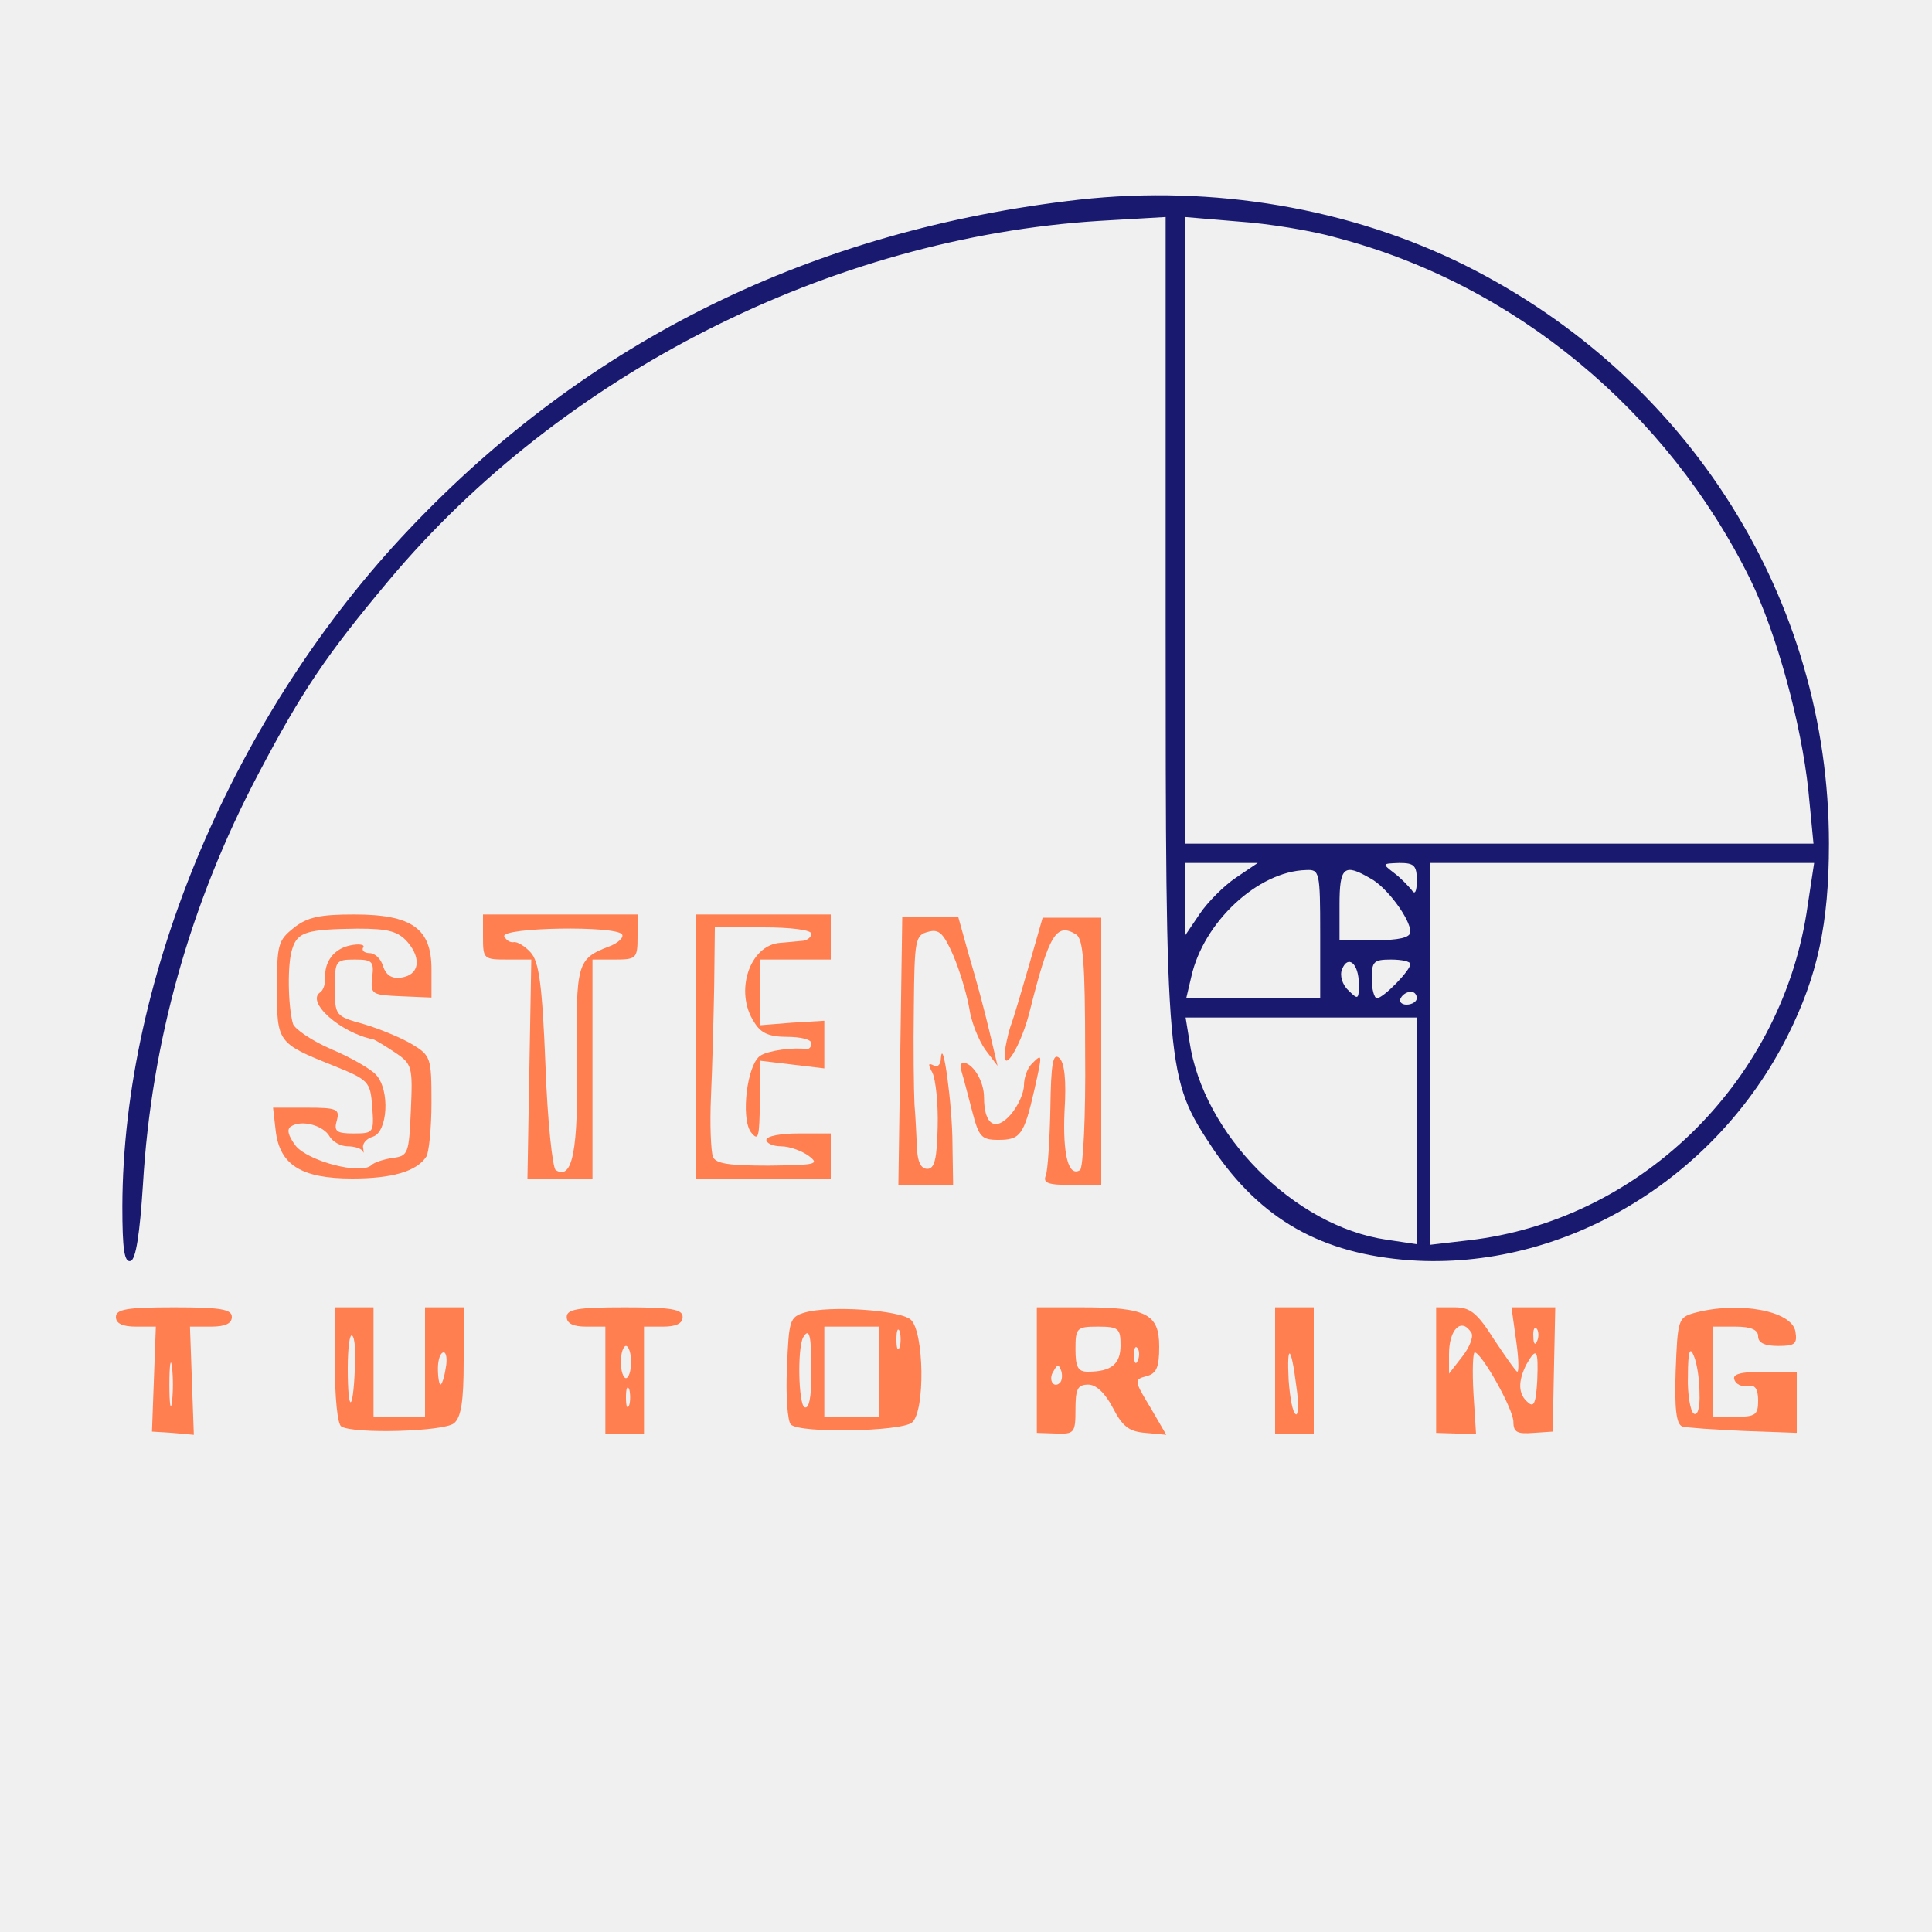
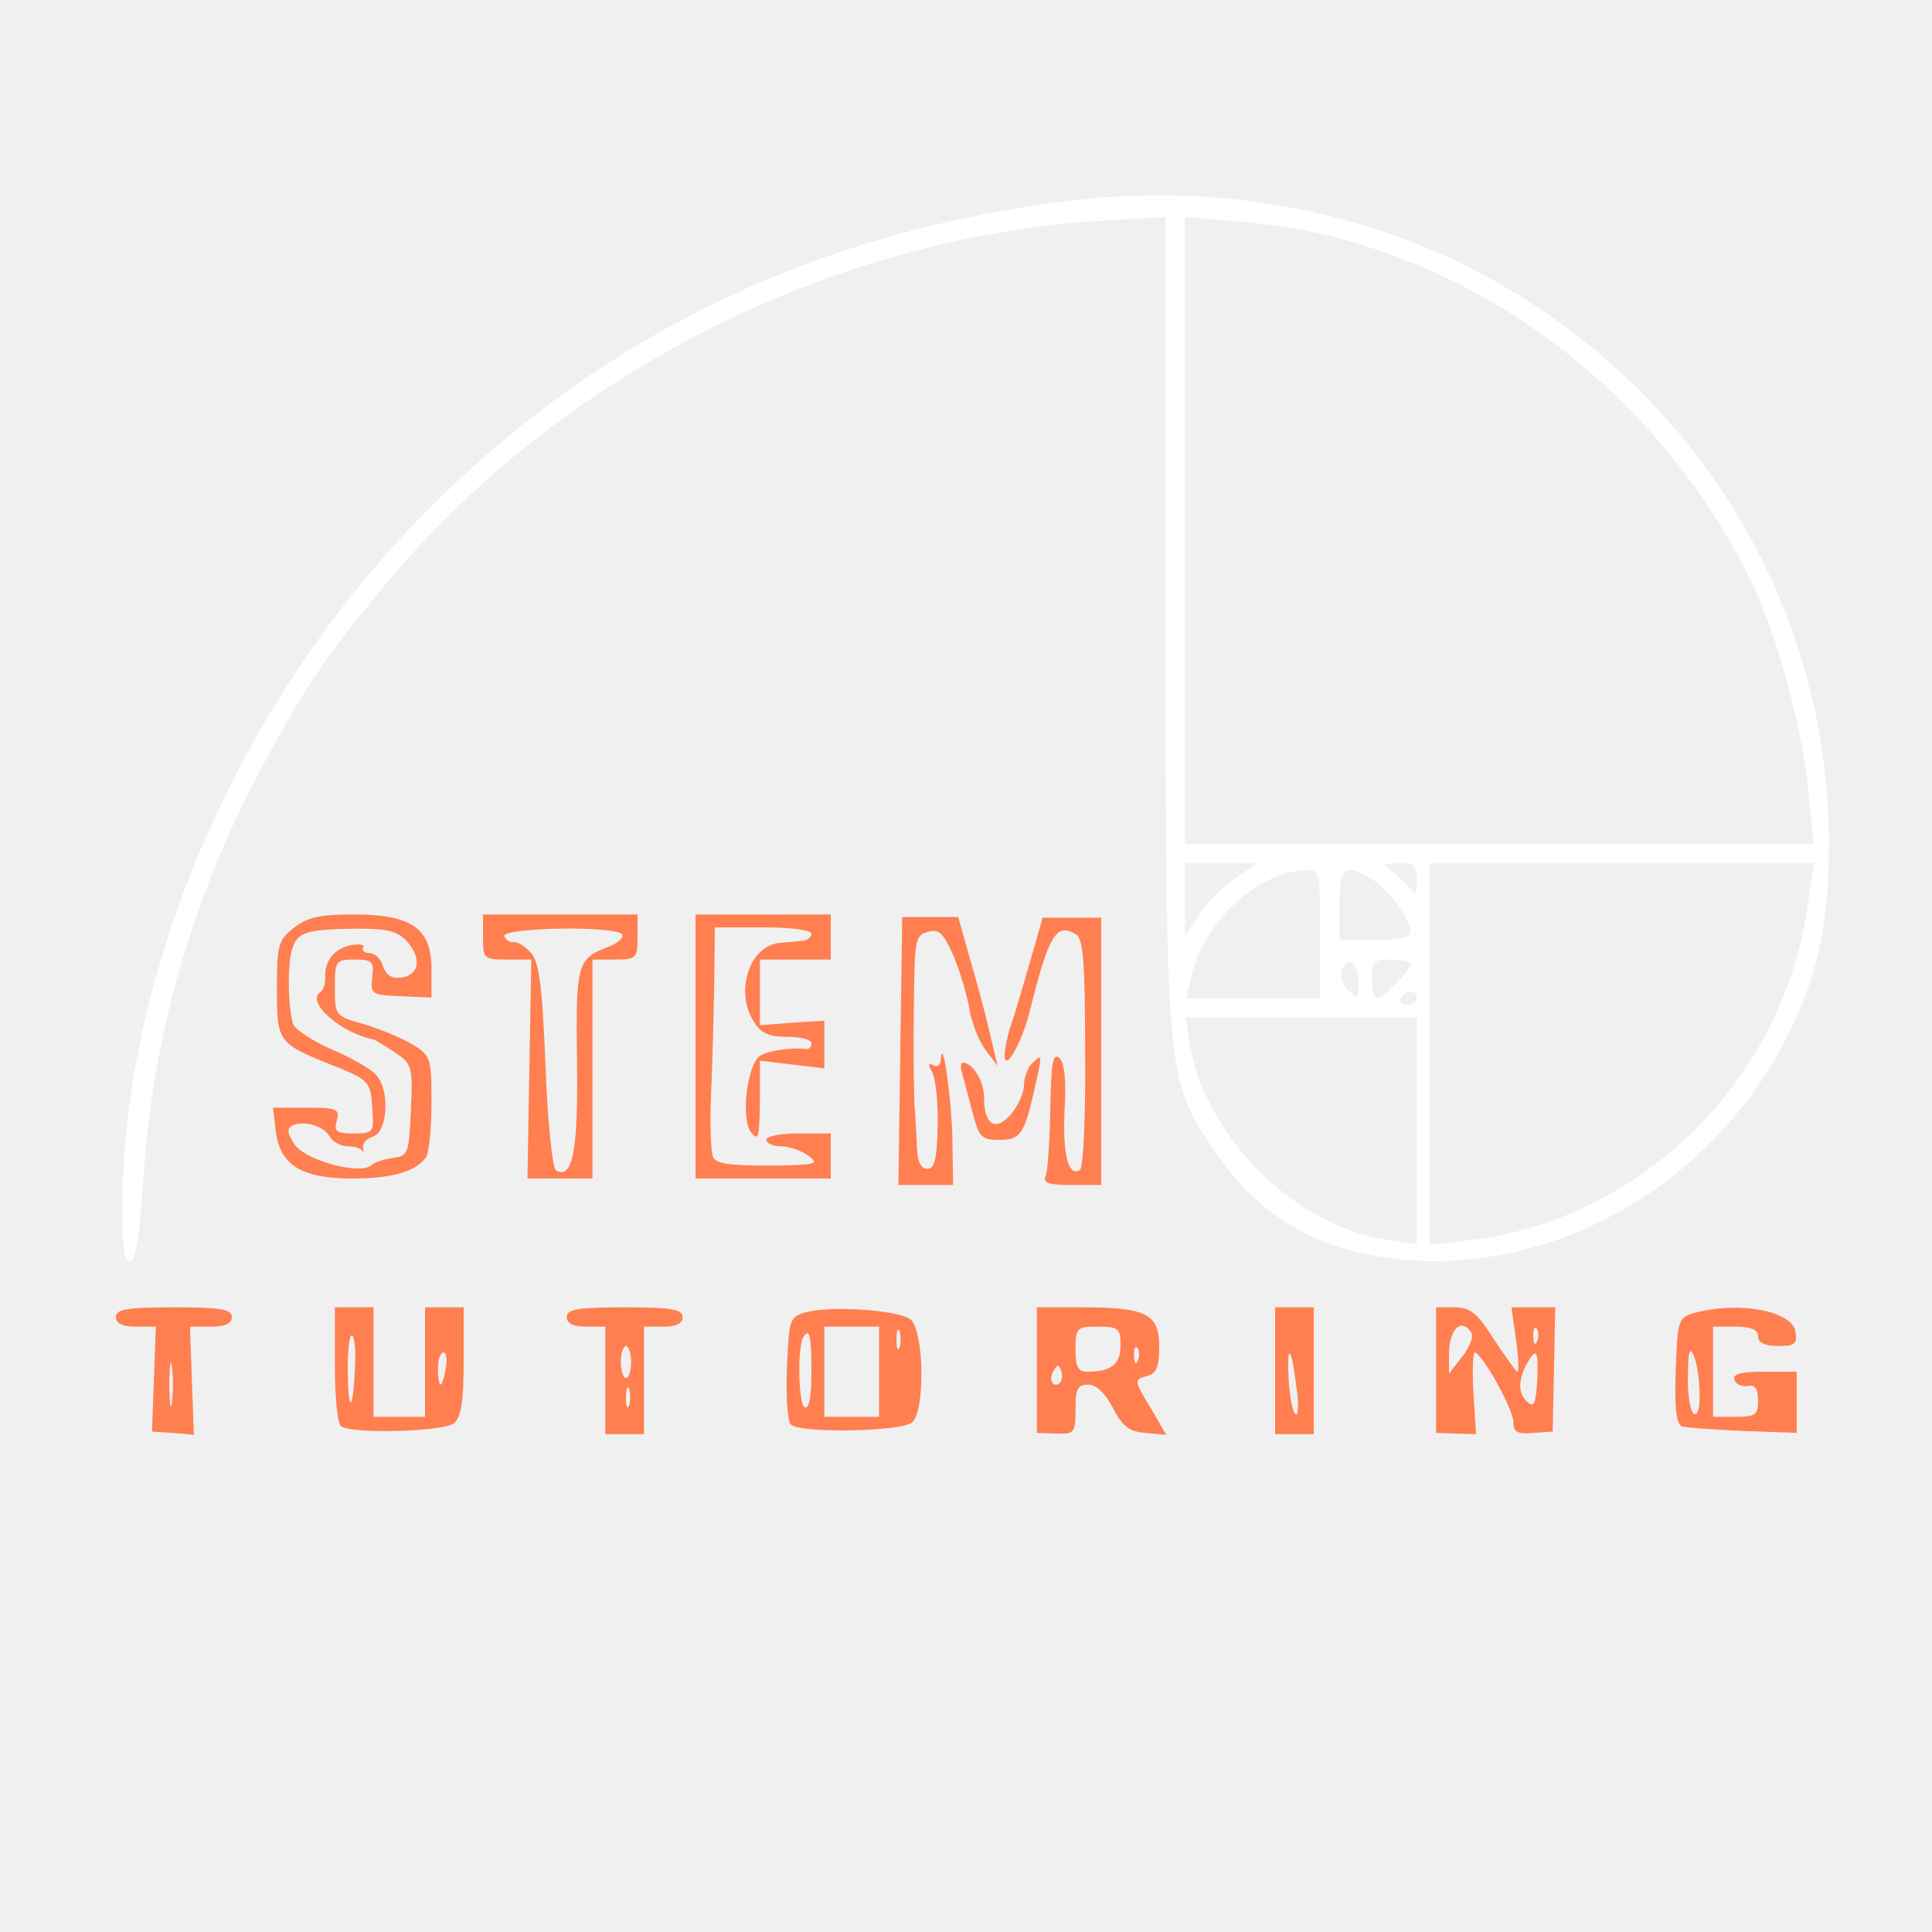
<svg xmlns="http://www.w3.org/2000/svg" version="1.0" width="300pt" height="300pt" viewBox="0 0 300 300" preserveAspectRatio="xMidYMid meet">
  <g transform="translate(0,300) scale(0.1,-0.1)" fill="#000000" stroke="none">
-     <path d="M1676 2690 c-414 -47 -762 -218 -1040 -511 -272 -286 -445 -694 -446 -1052 0 -67 3 -88 13 -85 8 3 14 41 19 119 13 221 73 436 179 637 68 129 105 184 203 301 269 321 687 532 1103 558 l103 6 0 -622 c0 -709 1 -715 73 -824 75 -111 169 -164 307 -174 237 -16 473 124 586 349 46 92 64 173 64 298 0 379 -217 724 -565 898 -179 89 -391 125 -599 102z m399 -59 c276 -72 514 -269 643 -531 41 -84 79 -224 90 -327 l8 -83 -488 0 -488 0 0 486 0 487 83 -7 c45 -3 114 -14 152 -25z m-156 -994 c-18 -12 -44 -38 -56 -56 l-23 -34 0 57 0 56 56 0 57 0 -34 -23z m281 -4 c0 -18 -3 -23 -8 -15 -5 6 -17 19 -28 27 -18 14 -18 14 9 15 23 0 27 -4 27 -27z m605 -52 c-43 -266 -262 -477 -525 -507 l-60 -7 0 297 0 296 299 0 298 0 -12 -79z m-755 -31 l0 -100 -104 0 -104 0 8 34 c19 84 103 163 178 165 21 1 22 -2 22 -99z m78 86 c25 -13 62 -63 62 -83 0 -9 -18 -13 -55 -13 l-55 0 0 55 c0 59 7 65 48 41z m-18 -164 c0 -24 -1 -25 -16 -10 -10 9 -14 24 -10 33 9 23 26 9 26 -23z m80 31 c0 -10 -42 -53 -52 -53 -4 0 -8 14 -8 30 0 27 3 30 30 30 17 0 30 -3 30 -7z m10 -53 c0 -5 -7 -10 -16 -10 -8 0 -12 5 -9 10 3 6 10 10 16 10 5 0 9 -4 9 -10z m0 -206 l0 -176 -47 7 c-144 21 -285 164 -306 308 l-6 37 180 0 179 0 0 -176z" fill="midnightblue" />
+     <path d="M1676 2690 c-414 -47 -762 -218 -1040 -511 -272 -286 -445 -694 -446 -1052 0 -67 3 -88 13 -85 8 3 14 41 19 119 13 221 73 436 179 637 68 129 105 184 203 301 269 321 687 532 1103 558 l103 6 0 -622 c0 -709 1 -715 73 -824 75 -111 169 -164 307 -174 237 -16 473 124 586 349 46 92 64 173 64 298 0 379 -217 724 -565 898 -179 89 -391 125 -599 102z m399 -59 c276 -72 514 -269 643 -531 41 -84 79 -224 90 -327 l8 -83 -488 0 -488 0 0 486 0 487 83 -7 c45 -3 114 -14 152 -25z m-156 -994 c-18 -12 -44 -38 -56 -56 l-23 -34 0 57 0 56 56 0 57 0 -34 -23z m281 -4 c0 -18 -3 -23 -8 -15 -5 6 -17 19 -28 27 -18 14 -18 14 9 15 23 0 27 -4 27 -27z m605 -52 c-43 -266 -262 -477 -525 -507 l-60 -7 0 297 0 296 299 0 298 0 -12 -79z m-755 -31 l0 -100 -104 0 -104 0 8 34 c19 84 103 163 178 165 21 1 22 -2 22 -99z m78 86 c25 -13 62 -63 62 -83 0 -9 -18 -13 -55 -13 l-55 0 0 55 c0 59 7 65 48 41z m-18 -164 c0 -24 -1 -25 -16 -10 -10 9 -14 24 -10 33 9 23 26 9 26 -23z m80 31 c0 -10 -42 -53 -52 -53 -4 0 -8 14 -8 30 0 27 3 30 30 30 17 0 30 -3 30 -7z m10 -53 c0 -5 -7 -10 -16 -10 -8 0 -12 5 -9 10 3 6 10 10 16 10 5 0 9 -4 9 -10z m0 -206 l0 -176 -47 7 c-144 21 -285 164 -306 308 l-6 37 180 0 179 0 0 -176z" fill="white" />
    <path d="M456 1559 c-24 -19 -26 -26 -26 -94 0 -83 1 -85 86 -119 57 -23 59 -25 62 -65 3 -40 2 -41 -29 -41 -26 0 -31 3 -26 20 5 18 0 20 -47 20 l-52 0 4 -35 c6 -54 40 -75 119 -75 62 0 100 11 115 34 4 6 8 44 8 84 0 70 -1 73 -31 91 -17 10 -51 24 -75 31 -43 12 -44 13 -44 56 0 42 1 44 31 44 27 0 30 -3 27 -27 -3 -27 -1 -28 45 -30 l47 -2 0 44 c0 63 -30 85 -120 85 -53 0 -73 -4 -94 -21z m177 -22 c22 -26 18 -51 -10 -55 -14 -2 -23 3 -28 17 -3 12 -13 21 -21 21 -8 0 -13 4 -10 9 3 4 -6 6 -20 3 -25 -5 -41 -25 -39 -52 0 -8 -3 -18 -8 -21 -22 -15 32 -63 83 -73 3 -1 18 -10 33 -20 27 -18 28 -22 25 -90 -3 -67 -4 -71 -28 -74 -14 -2 -29 -7 -33 -11 -16 -16 -99 6 -118 30 -12 16 -14 26 -7 30 17 11 51 1 60 -16 5 -8 17 -15 28 -15 10 0 20 -3 23 -7 2 -5 2 -3 1 4 -2 7 5 15 15 18 23 7 27 72 5 96 -8 9 -39 27 -70 40 -30 13 -56 31 -59 39 -8 28 -9 95 -1 117 8 26 23 30 101 31 48 0 63 -4 78 -21z" fill="coral" />
    <path d="M750 1545 c0 -34 1 -35 38 -35 l37 0 -3 -170 -3 -170 51 0 50 0 0 170 0 170 35 0 c33 0 35 2 35 35 l0 35 -120 0 -120 0 0 -35z m216 4 c3 -5 -7 -14 -21 -19 -49 -19 -51 -26 -49 -177 2 -140 -7 -186 -33 -170 -5 3 -13 77 -16 163 -5 125 -10 161 -23 175 -9 10 -21 17 -26 16 -6 -1 -12 3 -15 9 -5 14 174 17 183 3z" fill="coral" />
    <path d="M1080 1375 l0 -205 105 0 105 0 0 35 0 35 -50 0 c-27 0 -50 -4 -50 -10 0 -5 10 -10 23 -10 13 0 32 -7 43 -15 17 -13 11 -14 -62 -15 -62 0 -83 3 -87 14 -3 8 -5 50 -3 93 2 43 4 120 5 171 l1 92 75 0 c43 0 75 -4 75 -10 0 -5 -7 -11 -15 -11 -8 -1 -23 -2 -33 -3 -48 -3 -72 -76 -41 -123 10 -17 23 -23 51 -23 21 0 38 -4 38 -10 0 -5 -3 -9 -7 -9 -21 3 -59 -2 -72 -10 -21 -13 -31 -97 -15 -119 12 -15 13 -8 14 47 l0 64 50 -6 50 -6 0 37 0 37 -50 -3 -50 -4 0 51 0 51 55 0 55 0 0 35 0 35 -105 0 -105 0 0 -205z" fill="coral" />
    <path d="M1398 1368 l-3 -208 43 0 42 0 -1 63 c0 60 -15 170 -18 134 0 -11 -6 -15 -12 -11 -8 4 -8 1 -1 -12 5 -11 9 -48 8 -84 -1 -50 -5 -65 -16 -65 -10 0 -15 11 -16 30 -1 17 -2 48 -4 70 -1 22 -2 90 -1 151 1 104 2 112 22 117 17 5 24 -2 39 -36 10 -23 21 -60 25 -82 3 -22 15 -51 25 -65 l19 -25 -13 55 c-7 30 -21 82 -31 115 l-17 61 -44 0 -43 0 -3 -208z" fill="coral" />
    <path d="M1599 1505 c-11 -38 -24 -83 -30 -99 -5 -16 -9 -36 -9 -45 0 -27 27 20 39 69 30 119 41 138 72 119 11 -7 14 -44 14 -184 1 -97 -3 -179 -8 -182 -18 -11 -27 24 -24 92 3 47 0 75 -8 82 -10 9 -13 -8 -14 -78 -1 -49 -4 -96 -7 -104 -5 -12 3 -15 40 -15 l46 0 0 208 0 207 -45 0 -46 0 -20 -70z" fill="coral" />
    <path d="M1602 1348 c-7 -7 -12 -22 -12 -33 0 -12 -9 -32 -20 -45 -24 -28 -42 -17 -42 26 0 26 -18 54 -33 54 -3 0 -4 -8 -1 -17 3 -10 10 -37 16 -60 10 -38 14 -43 40 -43 34 0 40 7 56 77 13 58 13 58 -4 41z" fill="coral" />
    <path d="M180 955 c0 -10 10 -15 31 -15 l31 0 -3 -81 -3 -82 32 -2 33 -3 -3 84 -3 84 33 0 c22 0 32 5 32 15 0 12 -17 15 -90 15 -73 0 -90 -3 -90 -15z m87 -132 c-2 -16 -4 -3 -4 27 0 30 2 43 4 28 2 -16 2 -40 0 -55z" fill="coral" />
    <path d="M520 881 c0 -50 4 -93 10 -96 19 -12 160 -8 175 5 11 9 15 34 15 96 l0 84 -30 0 -30 0 0 -85 0 -85 -40 0 -40 0 0 85 0 85 -30 0 -30 0 0 -89z m31 -8 c-3 -68 -11 -67 -11 2 0 32 3 55 7 51 4 -3 6 -28 4 -53z m141 2 c-2 -14 -6 -25 -8 -25 -2 0 -4 11 -4 25 0 14 4 25 9 25 4 0 6 -11 3 -25z" fill="coral" />
    <path d="M880 955 c0 -10 10 -15 30 -15 l30 0 0 -83 0 -84 30 0 30 0 0 84 0 83 30 0 c20 0 30 5 30 15 0 12 -17 15 -90 15 -73 0 -90 -3 -90 -15z m100 -70 c0 -14 -4 -25 -8 -25 -4 0 -8 11 -8 25 0 14 4 25 8 25 4 0 8 -11 8 -25z m-3 -67 c-3 -7 -5 -2 -5 12 0 14 2 19 5 13 2 -7 2 -19 0 -25z" fill="coral" />
    <path d="M1250 962 c-24 -7 -25 -12 -28 -86 -2 -44 1 -83 6 -88 14 -14 171 -11 188 3 21 17 19 142 -2 160 -18 15 -126 22 -164 11z m115 -92 l0 -70 -42 0 -43 0 0 70 0 70 43 0 42 0 0 -70z m32 38 c-3 -7 -5 -2 -5 12 0 14 2 19 5 13 2 -7 2 -19 0 -25z m-137 -39 c0 -40 -4 -58 -11 -54 -9 6 -11 90 -2 108 10 17 13 3 13 -54z" fill="coral" />
    <path d="M1610 873 l0 -98 30 -1 c28 -1 30 1 30 37 0 32 3 39 20 39 12 0 26 -13 38 -36 15 -29 25 -37 51 -39 l32 -3 -25 43 c-25 41 -25 43 -6 48 16 4 20 14 20 46 0 51 -20 61 -121 61 l-69 0 0 -97z m130 38 c0 -29 -14 -41 -51 -41 -15 0 -19 7 -19 35 0 33 2 35 35 35 32 0 35 -3 35 -29z m27 -23 c-3 -8 -6 -5 -6 6 -1 11 2 17 5 13 3 -3 4 -12 1 -19z m-121 -35 c-10 -10 -19 5 -10 18 6 11 8 11 12 0 2 -7 1 -15 -2 -18z" fill="coral" />
    <path d="M1980 872 l0 -99 30 0 30 0 0 99 0 98 -30 0 -30 0 0 -98z m33 -25 c4 -26 3 -46 -1 -43 -5 3 -9 26 -11 53 -3 59 4 54 12 -10z" fill="coral" />
    <path d="M2230 873 l0 -98 31 -1 31 -1 -4 63 c-2 35 -1 64 2 64 11 -1 60 -88 60 -108 0 -16 6 -19 31 -17 l30 2 2 97 2 96 -34 0 -34 0 7 -50 c4 -27 5 -50 2 -50 -2 0 -18 23 -36 50 -26 41 -37 50 -61 50 l-29 0 0 -97z m55 57 c3 -6 -3 -22 -14 -36 l-21 -27 0 30 c0 40 20 58 35 33z m102 -12 c-3 -8 -6 -5 -6 6 -1 11 2 17 5 13 3 -3 4 -12 1 -19z m0 -62 c-2 -34 -5 -42 -14 -34 -16 13 -16 33 -3 59 16 28 19 24 17 -25z" fill="coral" />
    <path d="M2630 961 c-24 -7 -25 -11 -28 -89 -2 -60 1 -83 10 -87 7 -2 50 -5 96 -7 l82 -3 0 47 0 48 -51 0 c-36 0 -49 -4 -46 -12 2 -7 11 -12 21 -10 11 2 16 -4 16 -23 0 -22 -4 -25 -35 -25 l-35 0 0 70 0 70 35 0 c24 0 35 -5 35 -15 0 -10 10 -15 31 -15 26 0 30 3 27 22 -5 33 -89 48 -158 29z m9 -124 c1 -23 -3 -36 -9 -32 -5 3 -10 30 -9 58 0 38 3 47 9 32 5 -11 9 -37 9 -58z" fill="coral" />
  </g>
</svg>
